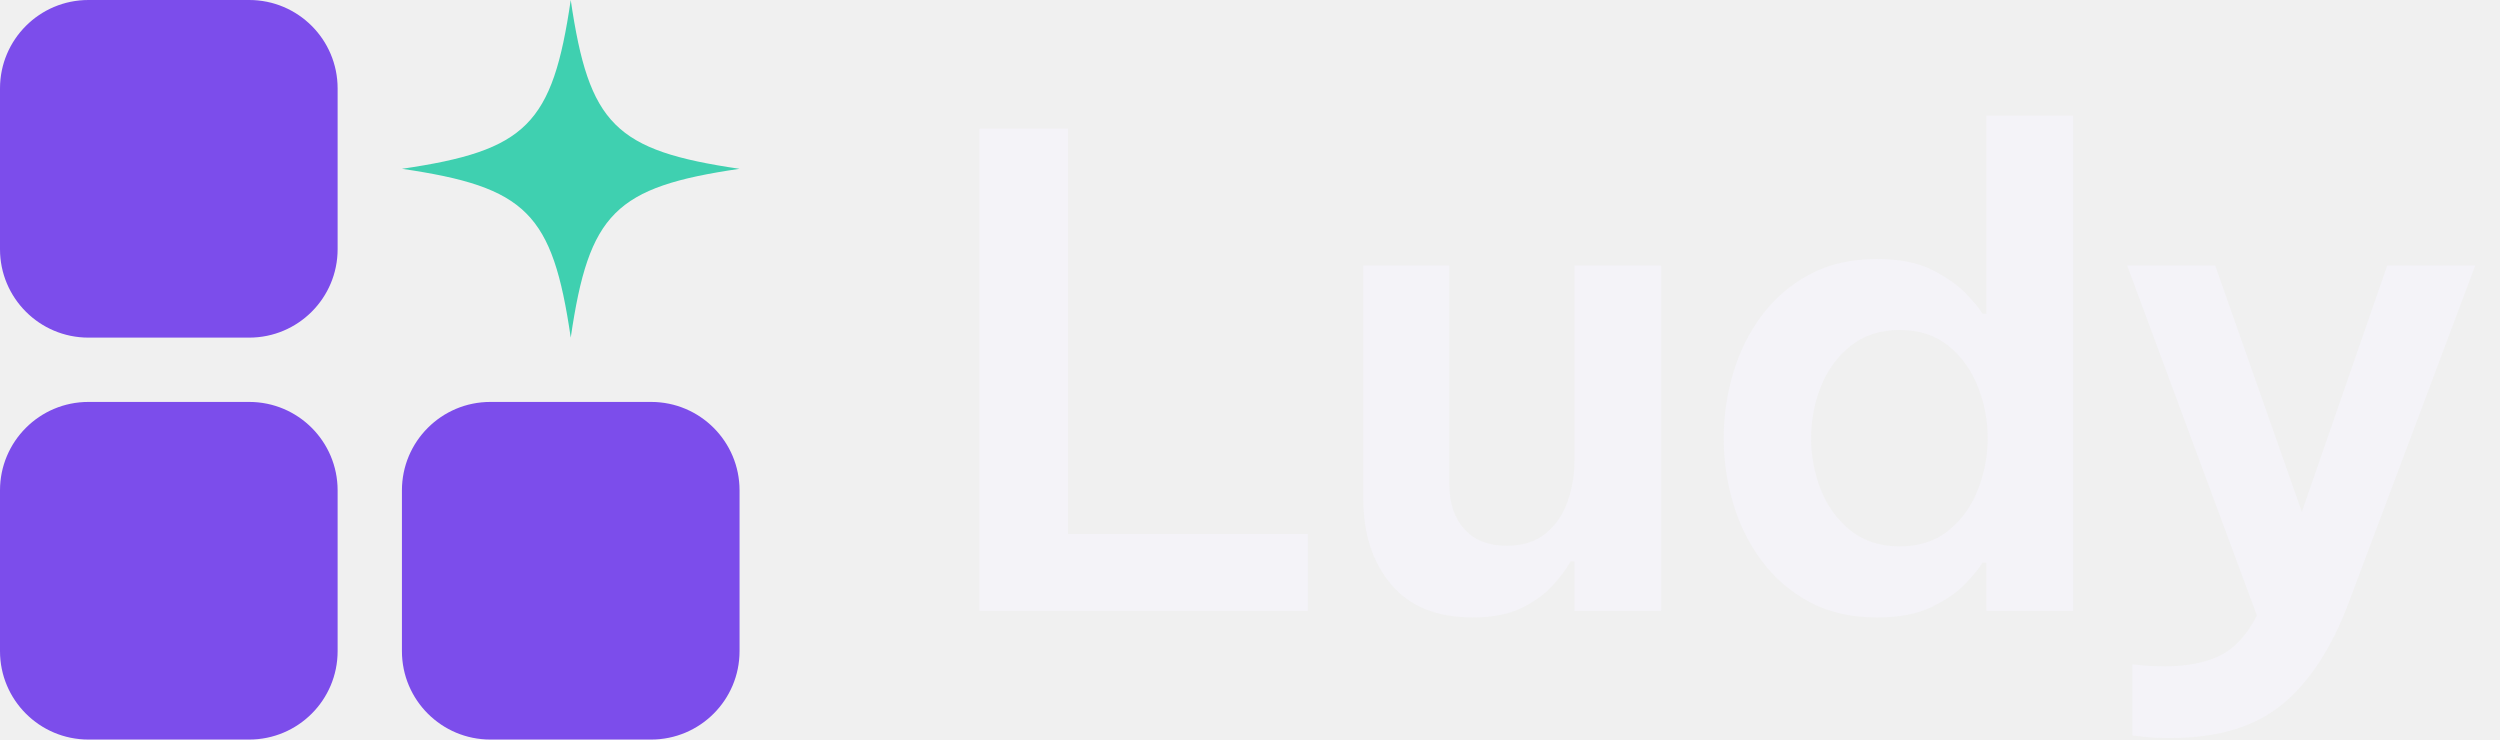
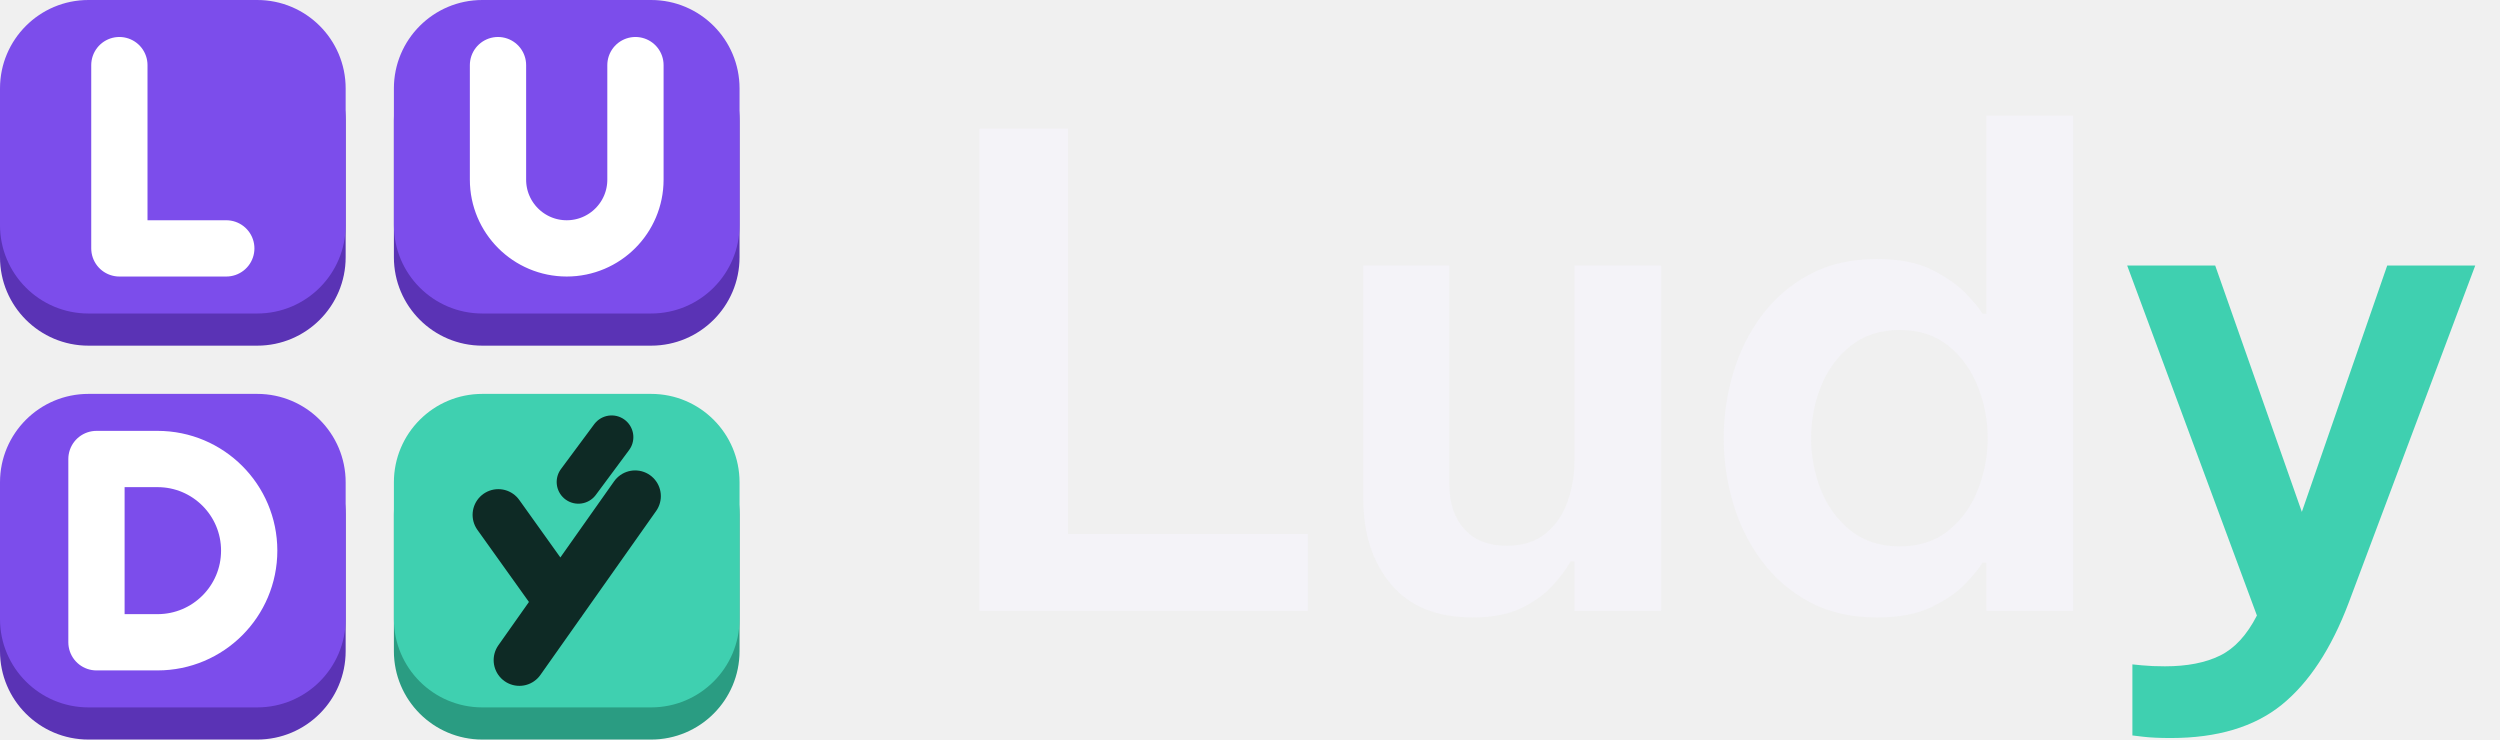
<svg xmlns="http://www.w3.org/2000/svg" viewBox="0 0 311 92" role="img" aria-label="Ludy">
-   <path fill="#7C4DEB" d="M0 11A11 11 0 0 1 11 0H31A11 11 0 0 1 42 11V31A11 11 0 0 1 31 42H11A11 11 0 0 1 0 31ZM0 61A11 11 0 0 1 11 50H31A11 11 0 0 1 42 61V81A11 11 0 0 1 31 92H11A11 11 0 0 1 0 81ZM50 61A11 11 0 0 1 61 50H81A11 11 0 0 1 92 61V81A11 11 0 0 1 81 92H61A11 11 0 0 1 50 81Z" />
-   <path fill="#3FD0B0" d="M71 0C73.27 15.5 76.5 18.73 92 21C76.5 23.27 73.27 26.5 71 42C68.73 26.5 65.5 23.27 50 21C65.5 18.73 68.73 15.5 71 0Z" />
-   <path fill="#F4F3F8" d="M162.70 76L121.84 76L121.84 16L132.86 16L132.86 66.43L162.70 66.43L162.70 76ZM183.22 76.81L183.22 76.81Q176.49 76.81 173.04 72.68Q169.59 68.54 169.59 62.05L169.59 62.05L169.59 33.03L180.30 33.03L180.30 60.27Q180.30 63.76 182.16 65.82Q184.03 67.89 187.43 67.89L187.43 67.89Q190.43 67.89 192.30 66.35Q194.16 64.81 195.01 62.38Q195.86 59.95 195.86 57.35L195.86 57.35L195.86 33.03L206.65 33.03L206.65 76L195.86 76L195.86 69.84L195.38 69.84Q194.57 71.30 193.07 72.92Q191.57 74.54 189.18 75.68Q186.78 76.81 183.22 76.81ZM233.49 76.81L233.49 76.81Q228.70 76.81 225.14 74.91Q221.57 73 219.18 69.80Q216.78 66.59 215.61 62.62Q214.43 58.65 214.43 54.51L214.43 54.51Q214.43 50.38 215.61 46.41Q216.78 42.43 219.18 39.23Q221.57 36.03 225.14 34.12Q228.70 32.22 233.49 32.22L233.49 32.22Q237.62 32.22 240.30 33.55Q242.97 34.89 244.51 36.47Q246.05 38.05 246.62 39.03L246.62 39.03L247.11 39.03L247.11 14.38L257.89 14.38L257.89 76L247.11 76L247.11 70L246.62 70Q246.05 70.97 244.51 72.59Q242.97 74.22 240.30 75.51Q237.62 76.81 233.49 76.81ZM236.32 67.97L236.32 67.97Q239.97 67.97 242.41 65.99Q244.84 64 246.05 60.92Q247.27 57.84 247.27 54.51L247.27 54.51Q247.27 51.19 246.05 48.11Q244.84 45.03 242.41 43.04Q239.97 41.05 236.32 41.05L236.32 41.05Q232.68 41.05 230.20 43.04Q227.73 45.03 226.51 48.11Q225.30 51.19 225.30 54.51L225.30 54.51Q225.30 57.84 226.51 60.92Q227.73 64 230.20 65.99Q232.68 67.97 236.32 67.97ZM270.05 91.81L270.05 91.81Q267.95 91.81 266.61 91.65Q265.27 91.49 265.27 91.49L265.27 91.49L265.27 82.65Q265.27 82.65 266.49 82.77Q267.70 82.89 269.32 82.89L269.32 82.89Q273.46 82.89 276.18 81.55Q278.89 80.22 280.76 76.57L280.76 76.57L264.62 33.03L275.57 33.03L286.35 63.68L296.97 33.03L307.92 33.03L292.19 74.95Q288.95 83.54 283.84 87.68Q278.73 91.81 270.05 91.81Z" />
+   <path fill="#5A33B5" d="M0 15A11 11 0 0 1 11 4H32A11 11 0 0 1 43 15V32A11 11 0 0 1 32 43H11A11 11 0 0 1 0 32ZM49 15A11 11 0 0 1 60 4H81A11 11 0 0 1 92 15V32A11 11 0 0 1 81 43H60A11 11 0 0 1 49 32ZM0 64A11 11 0 0 1 11 53H32A11 11 0 0 1 43 64V81A11 11 0 0 1 32 92H11A11 11 0 0 1 0 81Z" />
+   <path fill="#2A9C82" d="M49 64A11 11 0 0 1 60 53H81A11 11 0 0 1 92 64V81A11 11 0 0 1 81 92H60A11 11 0 0 1 49 81Z" />
+   <path fill="#7C4DEB" d="M0 11A11 11 0 0 1 11 0H32A11 11 0 0 1 43 11V28A11 11 0 0 1 32 39H11A11 11 0 0 1 0 28ZM49 11A11 11 0 0 1 60 0H81A11 11 0 0 1 92 11V28A11 11 0 0 1 81 39H60A11 11 0 0 1 49 28ZM0 60A11 11 0 0 1 11 49H32A11 11 0 0 1 43 60V77A11 11 0 0 1 32 88H11A11 11 0 0 1 0 77Z" />
+   <path fill="#3FD0B0" d="M49 60A11 11 0 0 1 60 49H81A11 11 0 0 1 92 60V77A11 11 0 0 1 81 88H60A11 11 0 0 1 49 77Z" />
+   <path fill="none" stroke="#FFFFFF" stroke-width="7" stroke-linecap="round" stroke-linejoin="round" d="M14.85 8.1V30.9H28.15M61.95 8.1V22.35A8.55 8.55 0 0 0 79.05 22.35V8.1M12 57.1H19.6A11.4 11.4 0 0 1 19.6 79.9H12Z" />
+   <path fill="none" stroke="#0E2A25" stroke-width="6.4" stroke-linecap="round" stroke-linejoin="round" d="M61.99 64.05L69.73 74.88M79.01 61.72L64.61 82.12" />
+   <path fill="none" stroke="#0E2A25" stroke-width="5.4" stroke-linecap="round" stroke-linejoin="round" d="M71.95 59.96L76.09 54.38" />
+   <path fill="#F4F3F8" d="M162.70 76L121.84 76L121.84 16L132.86 16L132.86 66.43L162.70 66.43L162.70 76ZM183.22 76.81L183.22 76.81Q176.49 76.81 173.04 72.68Q169.59 68.54 169.59 62.05L169.59 62.05L169.59 33.03L180.30 33.03L180.30 60.27Q180.30 63.76 182.16 65.82Q184.03 67.89 187.43 67.89L187.43 67.89Q190.43 67.89 192.30 66.35Q194.16 64.81 195.01 62.38Q195.86 59.95 195.86 57.35L195.86 57.35L195.86 33.03L206.65 33.03L206.65 76L195.86 76L195.86 69.84L195.38 69.84Q194.57 71.30 193.07 72.92Q191.57 74.54 189.18 75.68Q186.78 76.81 183.22 76.81ZM233.49 76.81L233.49 76.81Q228.70 76.81 225.14 74.91Q221.57 73 219.18 69.80Q216.78 66.59 215.61 62.62Q214.43 58.65 214.43 54.51L214.43 54.51Q214.43 50.38 215.61 46.41Q216.78 42.43 219.18 39.23Q221.57 36.03 225.14 34.12Q228.70 32.22 233.49 32.22L233.49 32.22Q237.62 32.22 240.30 33.55Q242.97 34.89 244.51 36.47Q246.05 38.05 246.62 39.03L246.62 39.03L247.11 39.03L247.11 14.38L257.89 14.38L257.89 76L247.11 76L247.11 70L246.62 70Q246.05 70.97 244.51 72.59Q242.97 74.22 240.30 75.51Q237.62 76.81 233.49 76.81ZM236.32 67.97L236.32 67.97Q239.97 67.97 242.41 65.99Q244.84 64 246.05 60.92Q247.27 57.84 247.27 54.51L247.27 54.51Q247.27 51.19 246.05 48.11Q244.84 45.03 242.41 43.04Q239.97 41.05 236.32 41.05L236.32 41.05Q232.68 41.05 230.20 43.04Q227.73 45.03 226.51 48.11Q225.30 51.19 225.30 54.51L225.30 54.51Q225.30 57.84 226.51 60.92Q227.73 64 230.20 65.99Q232.68 67.97 236.32 67.97Z" />
+   <path fill="#3FD0B0" d="M270.05 91.81L270.05 91.81Q267.95 91.81 266.61 91.65Q265.27 91.49 265.27 91.49L265.27 91.49L265.27 82.65Q265.27 82.65 266.49 82.77Q267.70 82.89 269.32 82.89L269.32 82.89Q273.46 82.89 276.18 81.55Q278.89 80.22 280.76 76.57L280.76 76.57L264.62 33.03L275.57 33.03L286.35 63.68L296.97 33.03L307.92 33.03L292.19 74.95Q288.95 83.54 283.84 87.68Q278.73 91.81 270.05 91.81Z" />
</svg>
